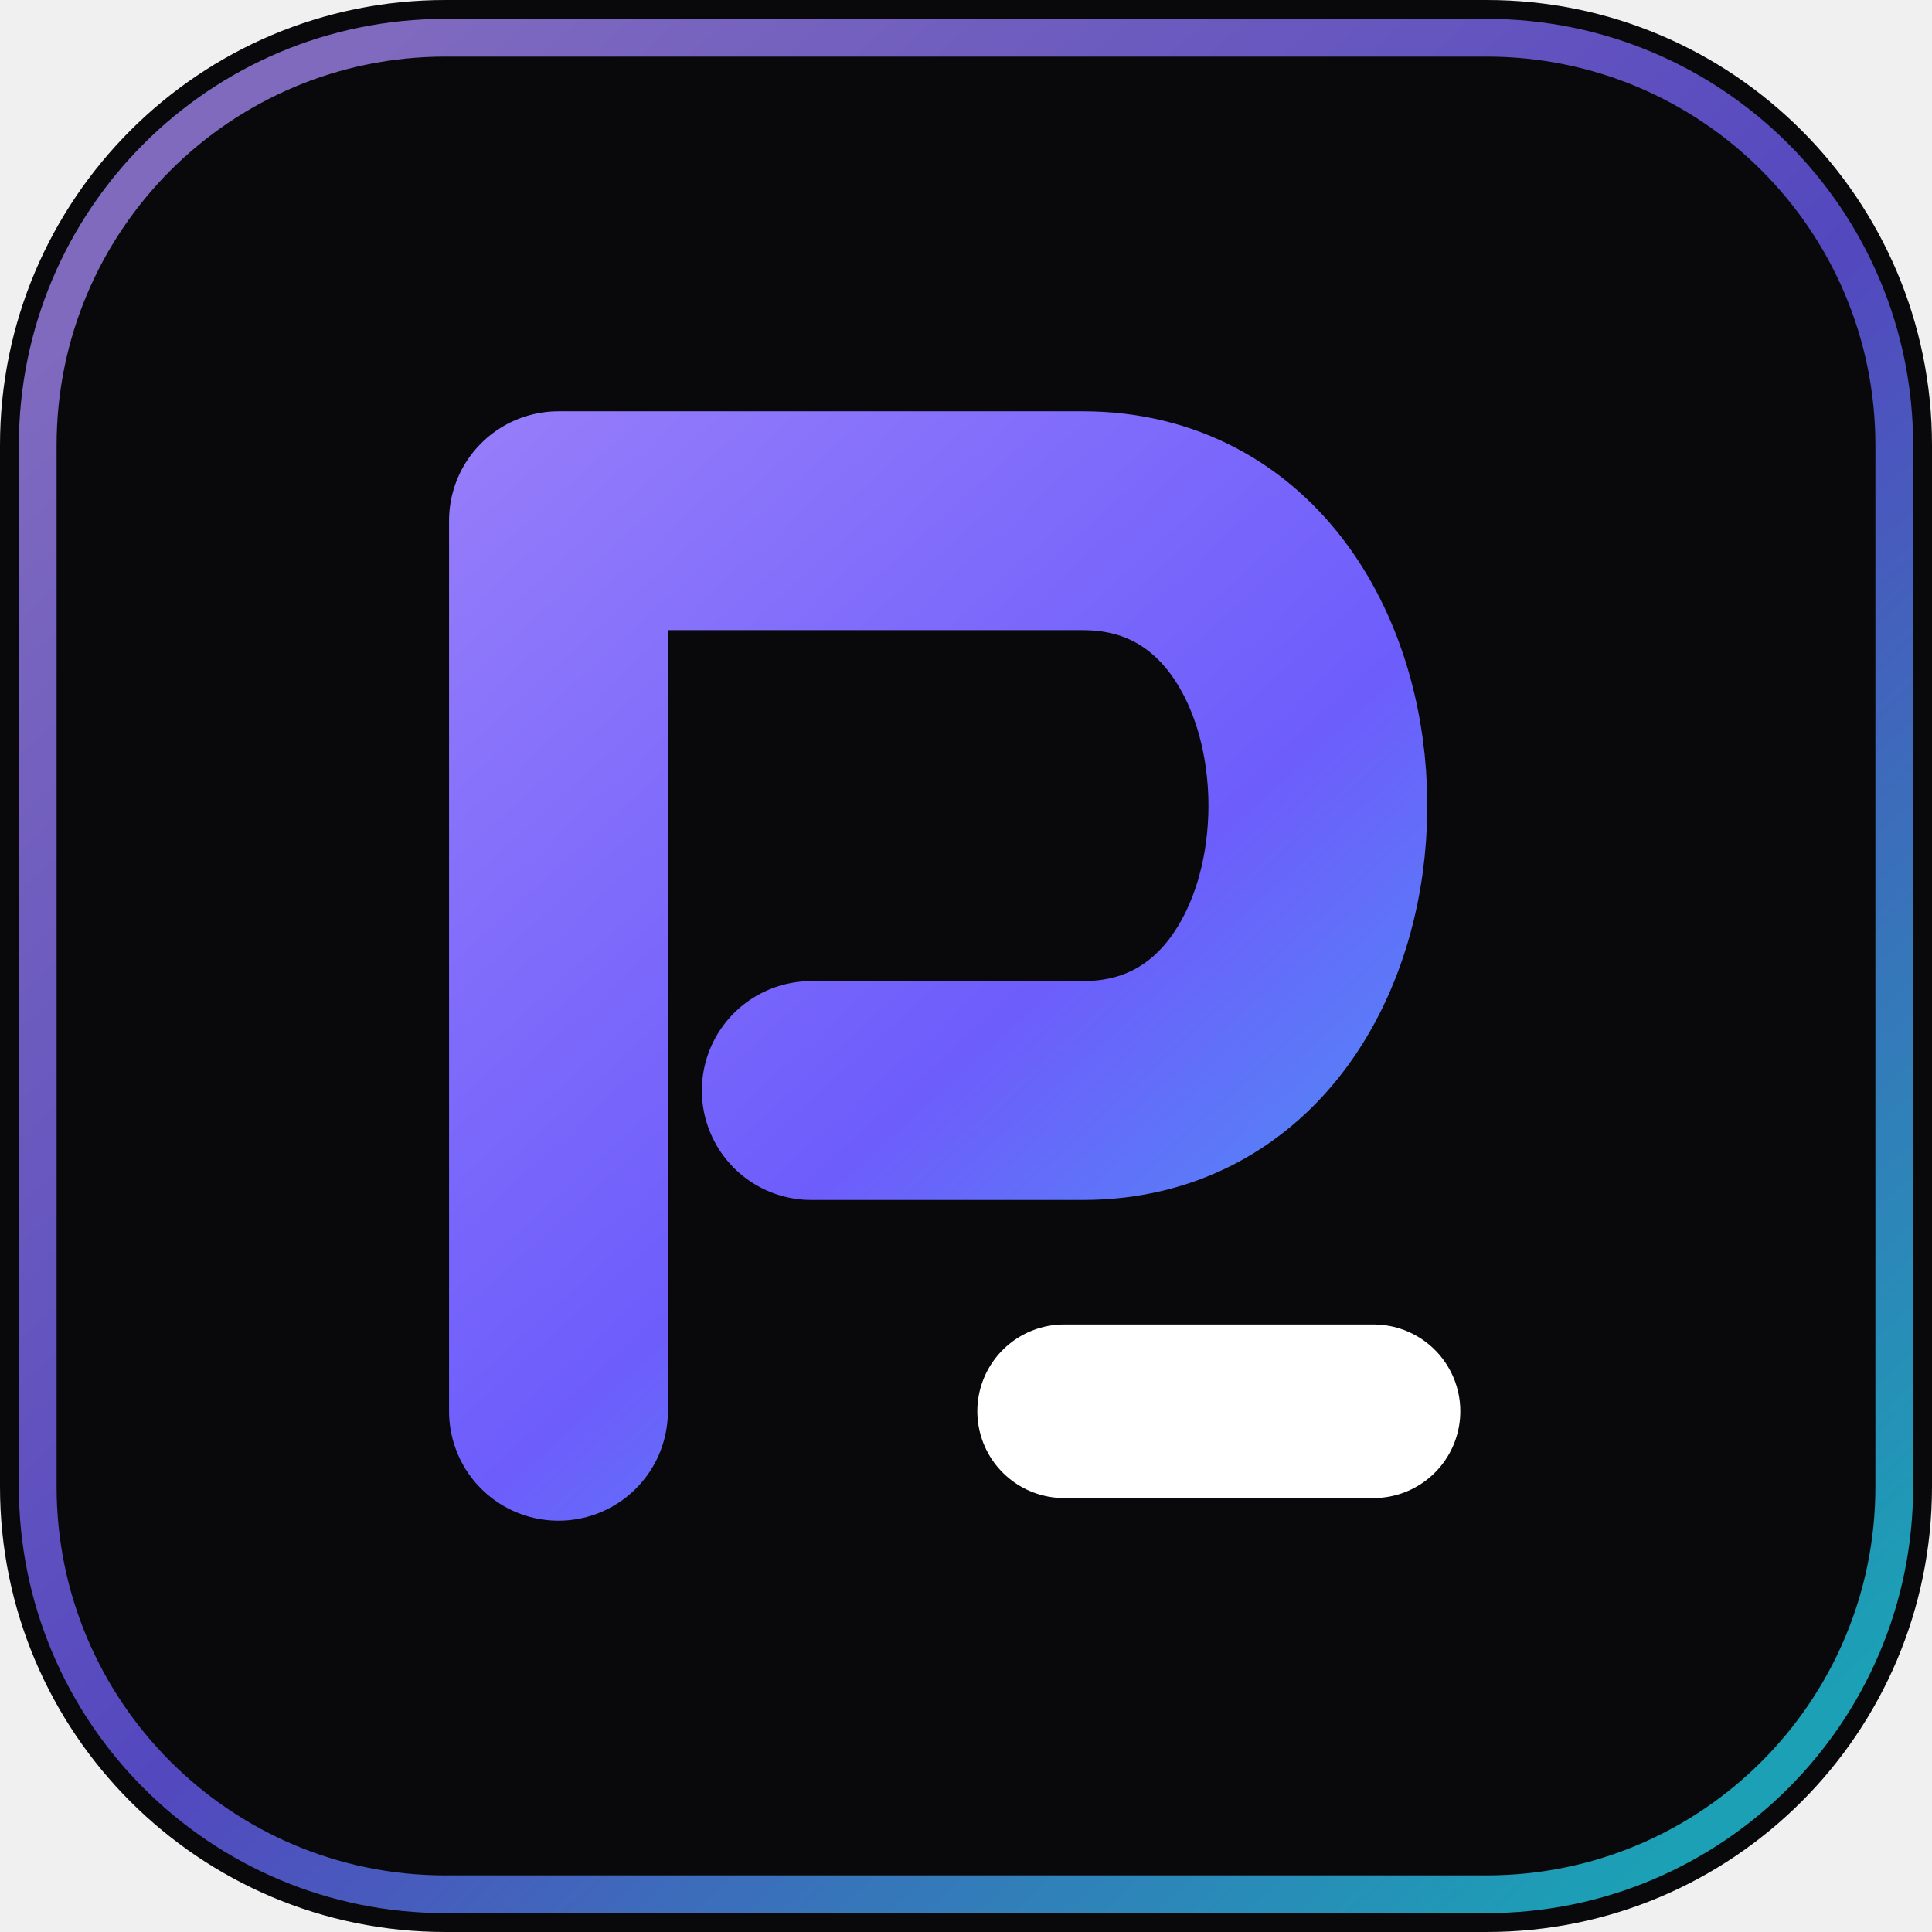
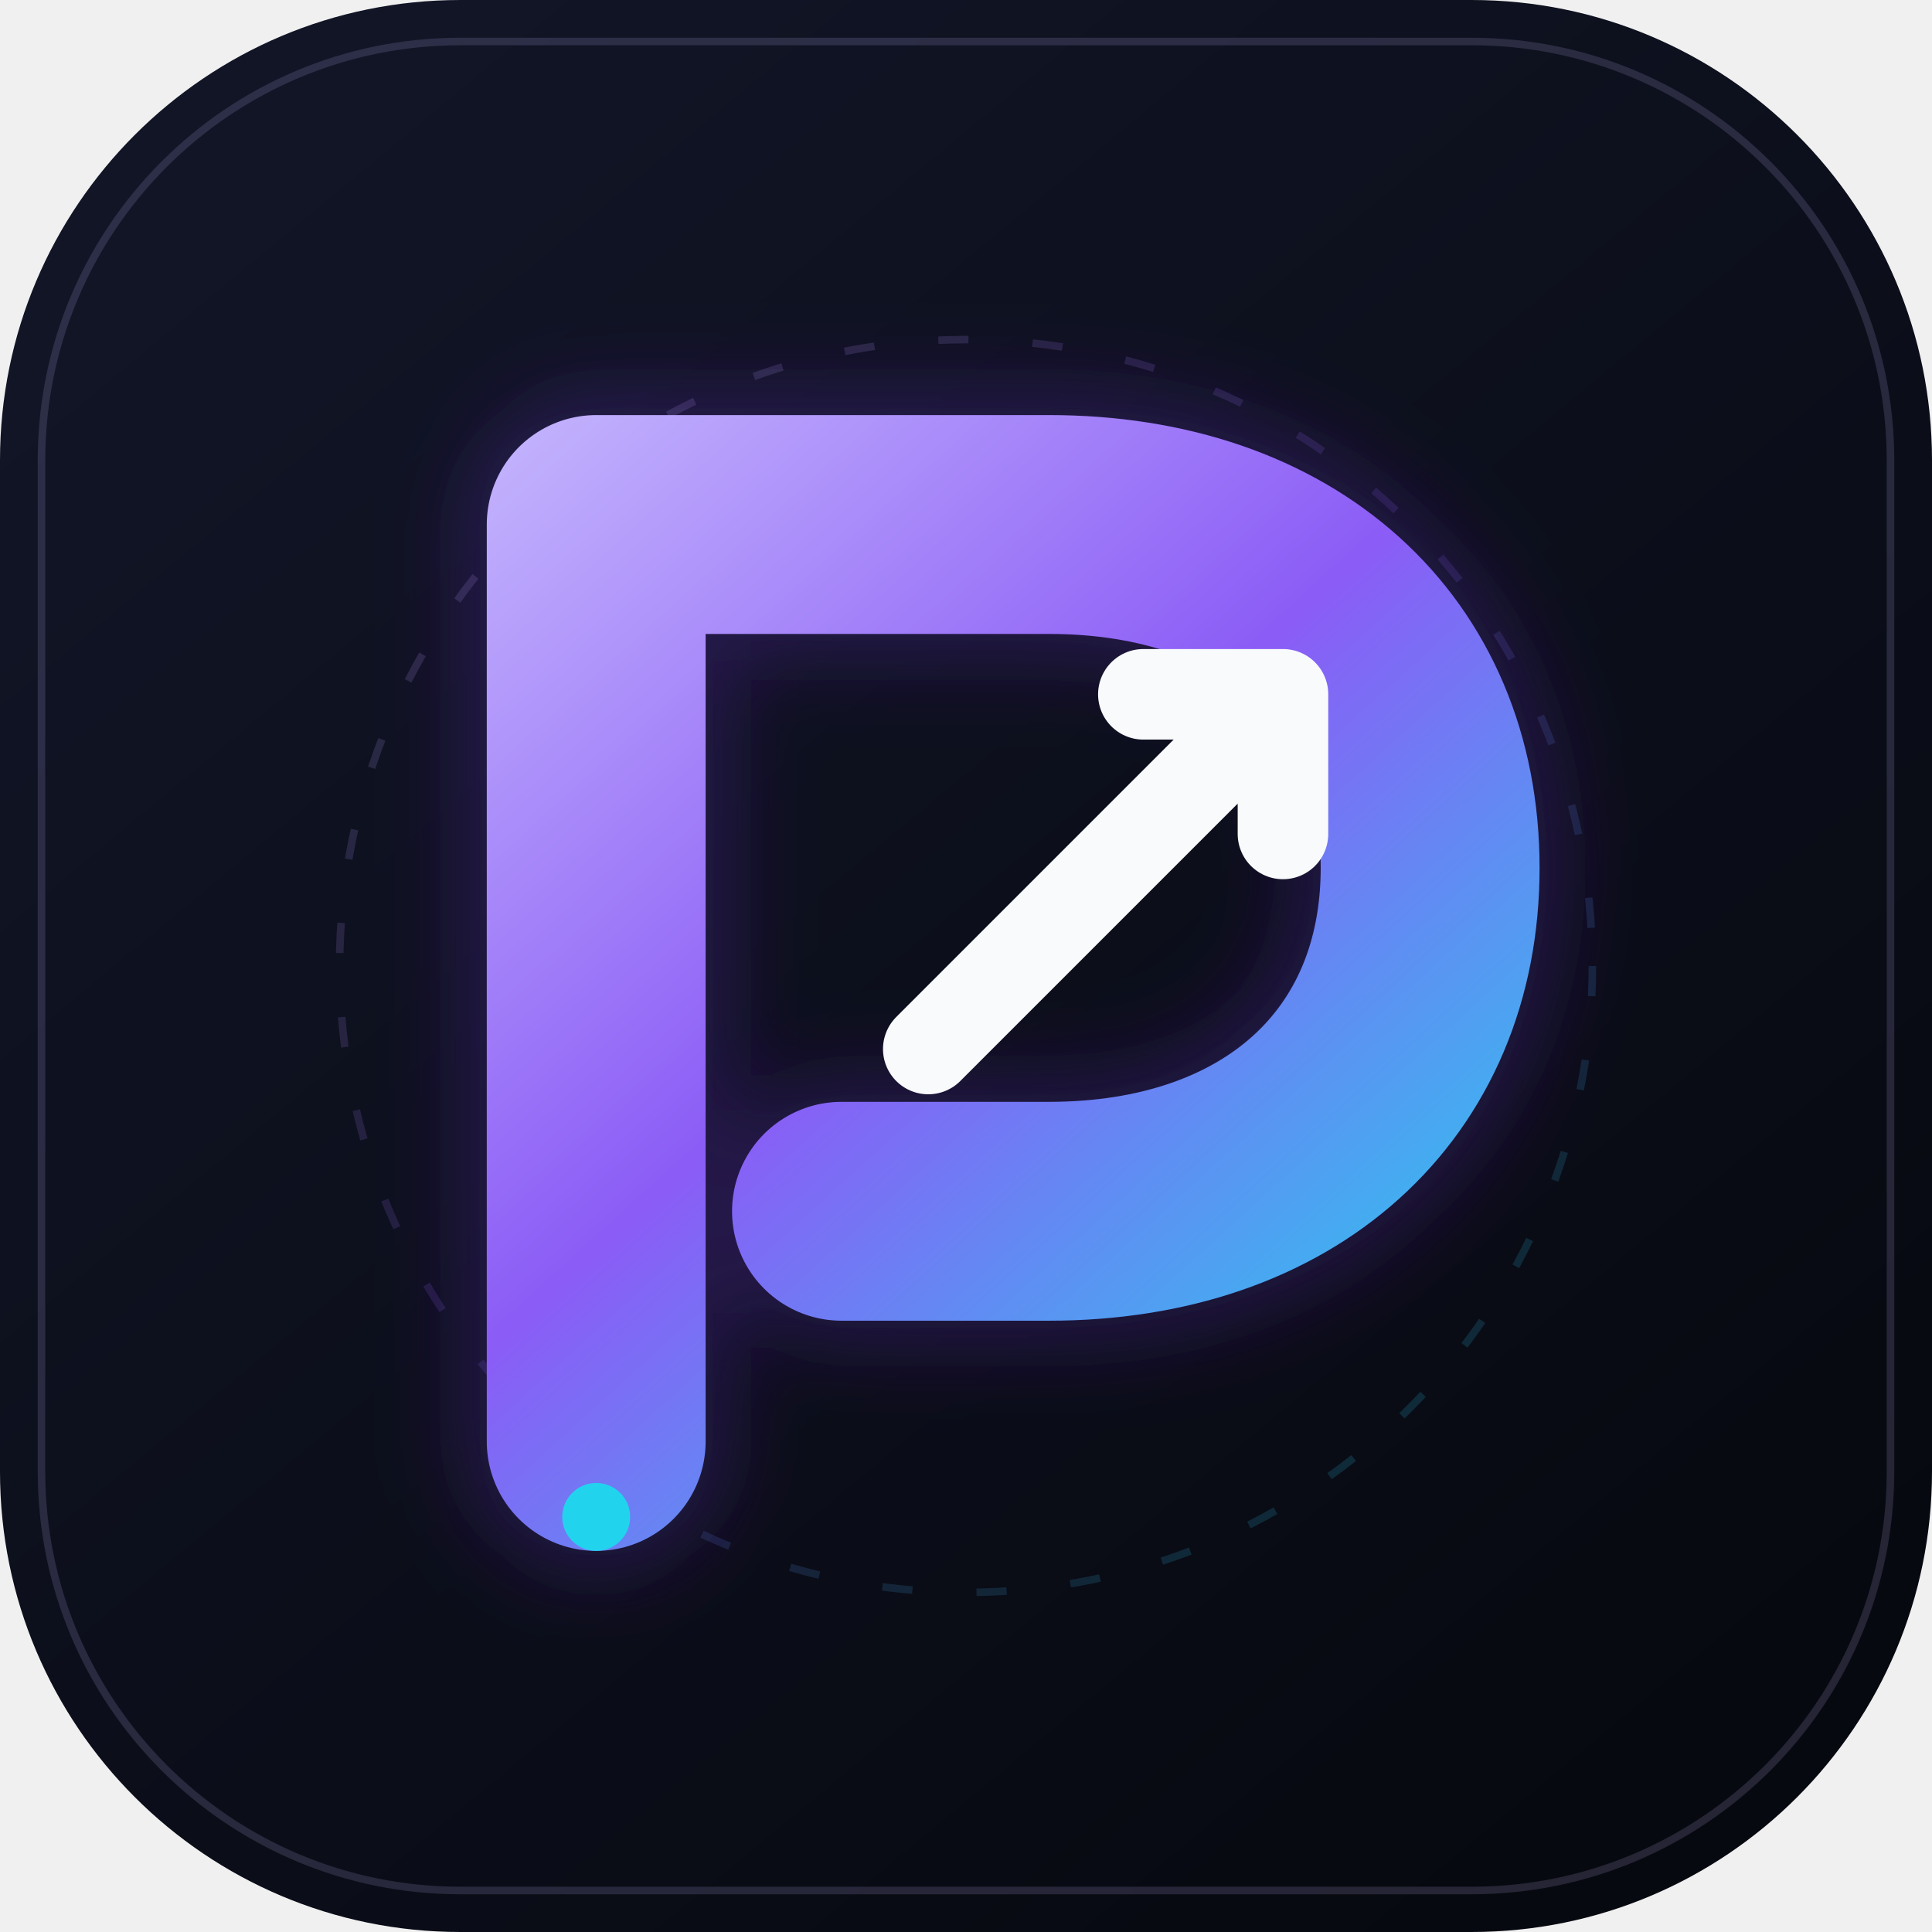
- <svg xmlns="http://www.w3.org/2000/svg" viewBox="0 0 512 512">
+ <svg xmlns="http://www.w3.org/2000/svg" viewBox="0 0 512 512" role="img" aria-label="Prumo">
  <defs>
-     <linearGradient id="prumo" x1="64" y1="42" x2="458" y2="475" gradientUnits="userSpaceOnUse">
-       <stop stop-color="#a78bfa" />
-       <stop offset=".52" stop-color="#6d5dfb" />
-       <stop offset="1" stop-color="#22d3ee" />
+     <linearGradient id="bg" x1="72" y1="34" x2="440" y2="478" gradientUnits="userSpaceOnUse">
+       <stop stop-color="#111526" />
+       <stop offset="1" stop-color="#070910" />
    </linearGradient>
+     <linearGradient id="brand" x1="132" y1="110" x2="386" y2="390" gradientUnits="userSpaceOnUse">
+       <stop stop-color="#C4B5FD" />
+       <stop offset=".48" stop-color="#8B5CF6" />
+       <stop offset="1" stop-color="#22D3EE" />
+     </linearGradient>
+     <radialGradient id="glow" cx="0" cy="0" r="1" gradientTransform="translate(368 126) rotate(131) scale(260)">
+       <stop stop-color="#7C3AED" stop-opacity=".42" />
+       <stop offset="1" stop-color="#7C3AED" stop-opacity="0" />
+     </radialGradient>
+     <filter id="soft" x="-30%" y="-30%" width="160%" height="160%">
+       <feGaussianBlur stdDeviation="11" />
+     </filter>
  </defs>
-   <rect width="512" height="512" rx="118" fill="#09090b" />
-   <rect x="10" y="10" width="492" height="492" rx="108" fill="none" stroke="url(#prumo)" stroke-width="10" stroke-opacity=".75" />
-   <path d="M148 374V138h139c83 0 83 151 0 151h-72" fill="none" stroke="url(#prumo)" stroke-width="58" stroke-linecap="round" stroke-linejoin="round" />
-   <path d="M282 374h82" fill="none" stroke="#fff" stroke-width="46" stroke-linecap="round" />
+   <rect width="512" height="512" rx="122" fill="url(#bg)" />
+   <rect width="512" height="512" rx="122" fill="url(#glow)" />
+   <rect x="11" y="11" width="490" height="490" rx="111" fill="none" stroke="#C4B5FD" stroke-opacity=".16" stroke-width="2" />
+   <circle cx="256" cy="256" r="166" fill="none" stroke="url(#brand)" stroke-opacity=".16" stroke-width="2" stroke-dasharray="8 17" />
+   <path d="M158 382V139h120c61 0 101 36 101 91s-40 91-101 91h-55" fill="none" stroke="#7C3AED" stroke-opacity=".22" stroke-width="72" stroke-linecap="round" stroke-linejoin="round" filter="url(#soft)" />
+   <path d="M158 382V139h120c61 0 101 36 101 91s-40 91-101 91h-55" fill="none" stroke="url(#brand)" stroke-width="58" stroke-linecap="round" stroke-linejoin="round" />
+   <path d="M246 278 340 184M303 184h37v37" fill="none" stroke="#F8FAFC" stroke-width="24" stroke-linecap="round" stroke-linejoin="round" />
+   <circle cx="158" cy="402" r="9" fill="#22D3EE" />
</svg>
